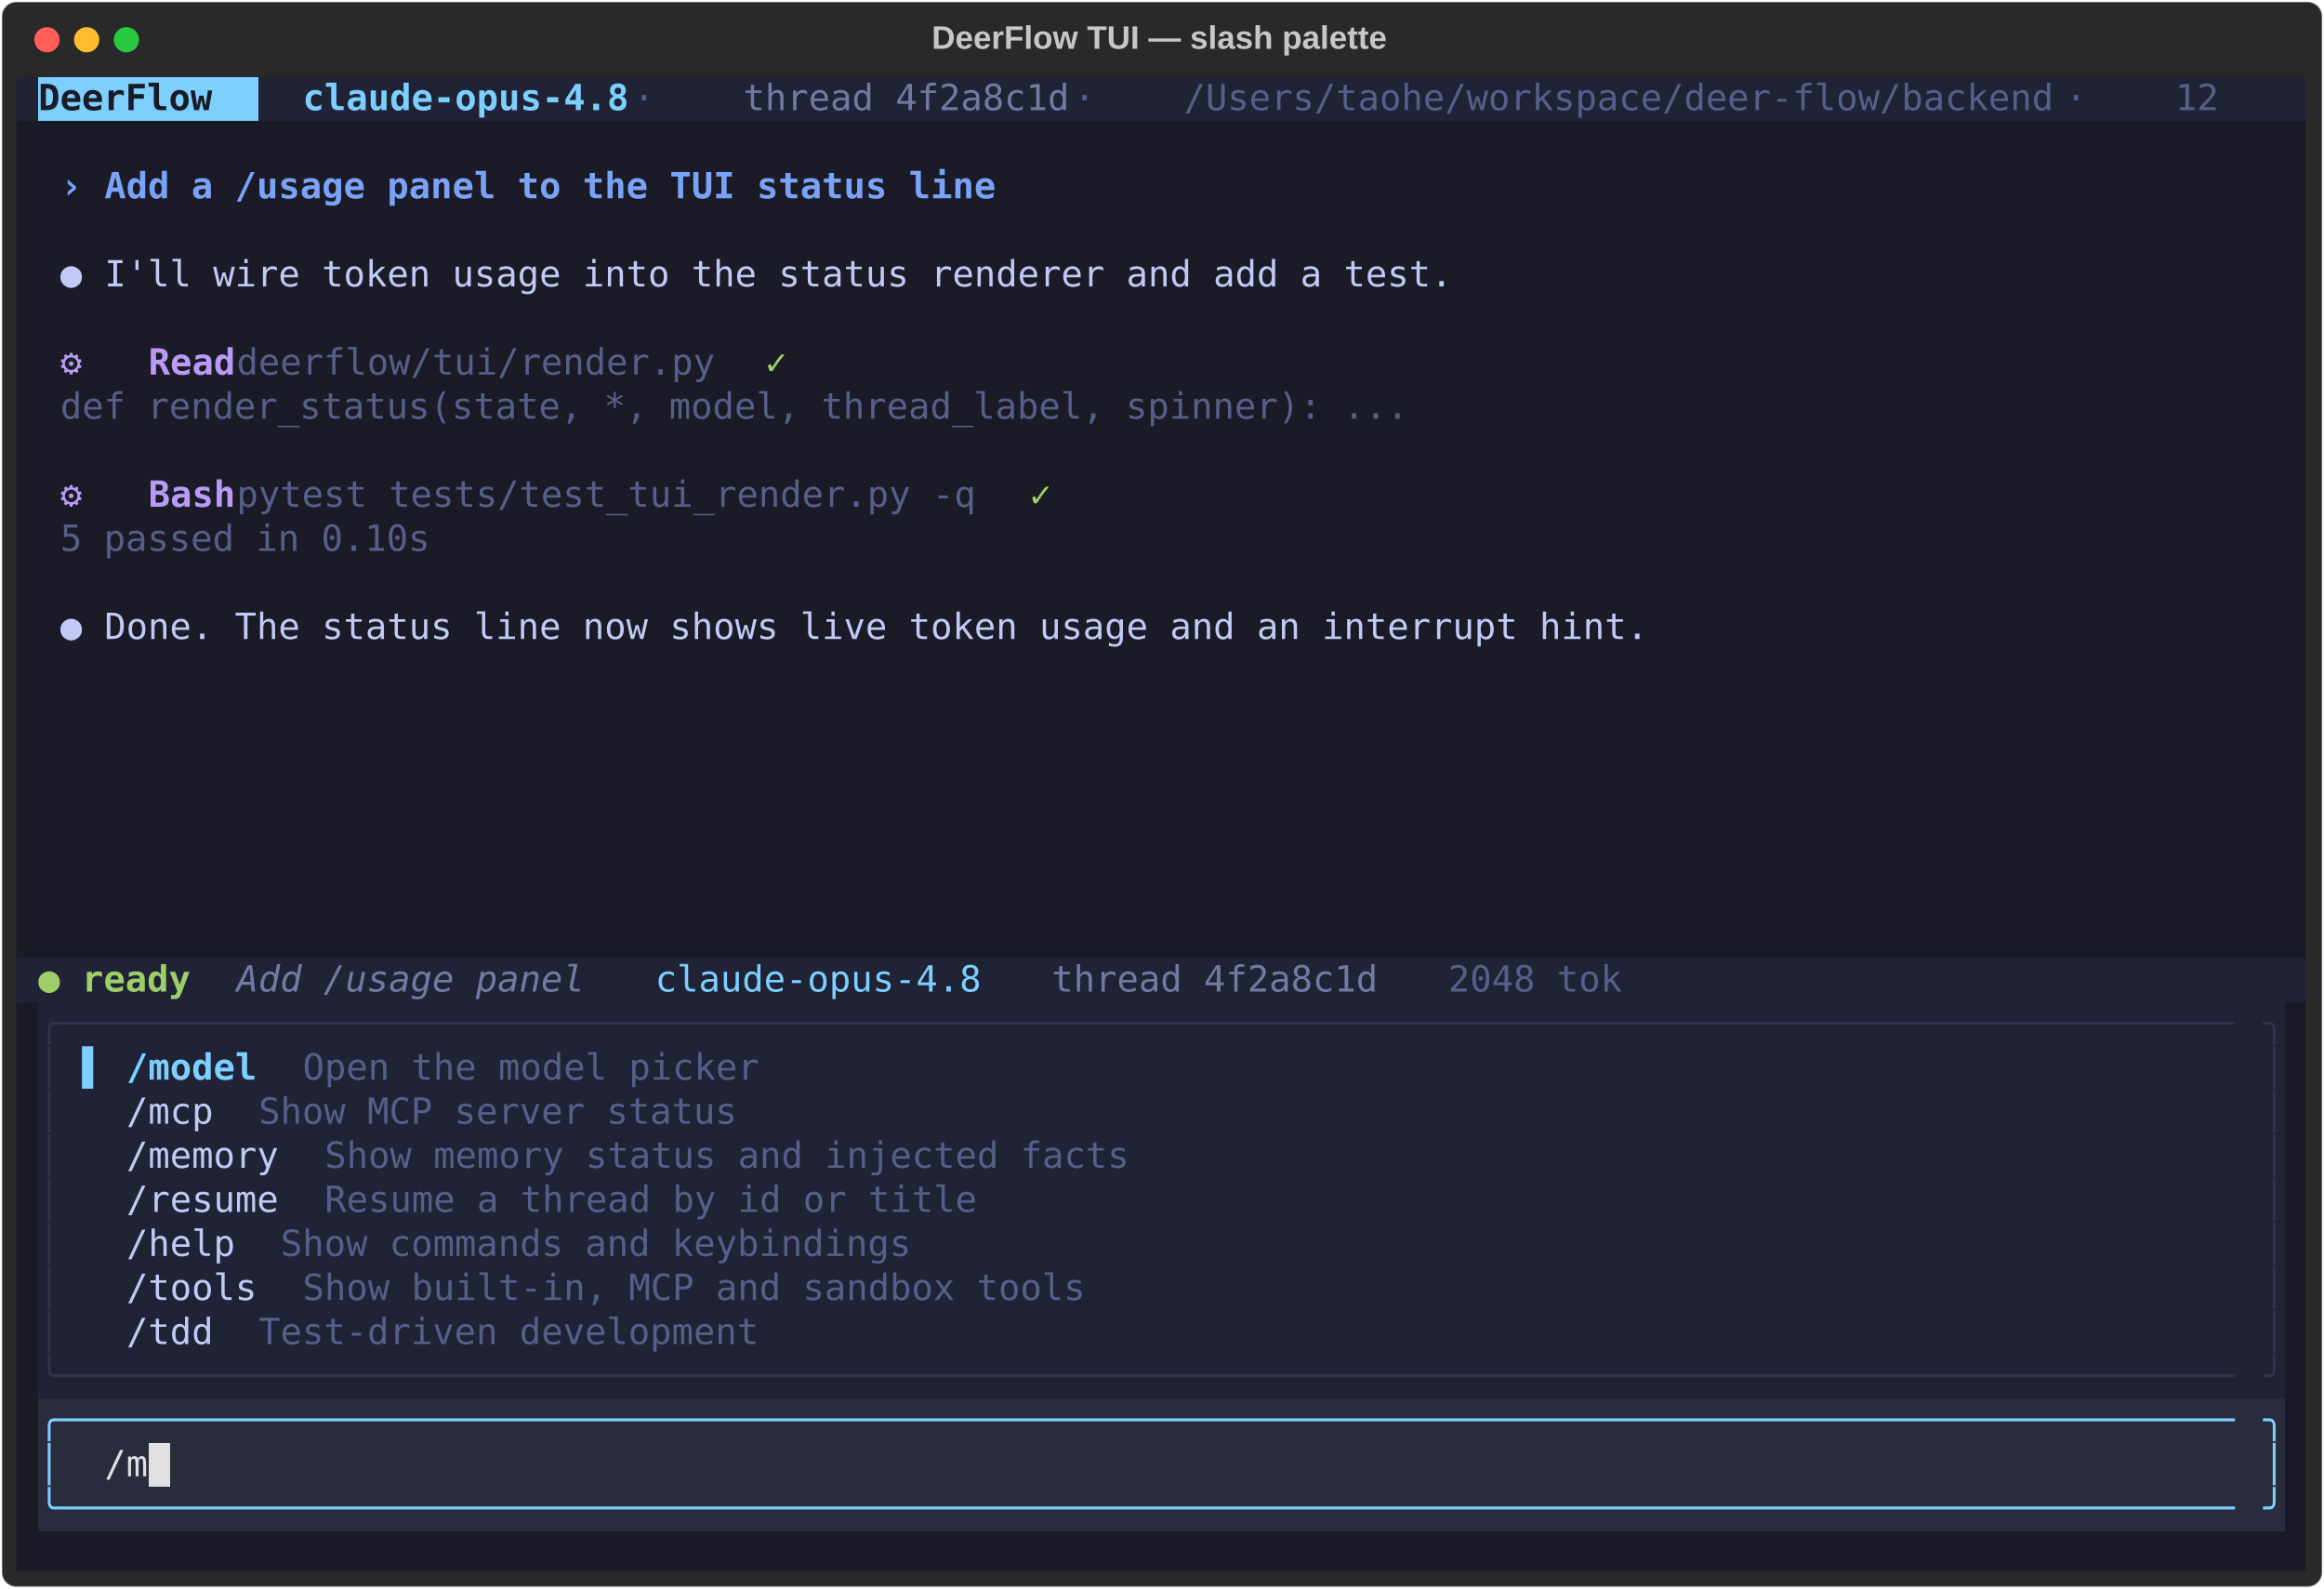
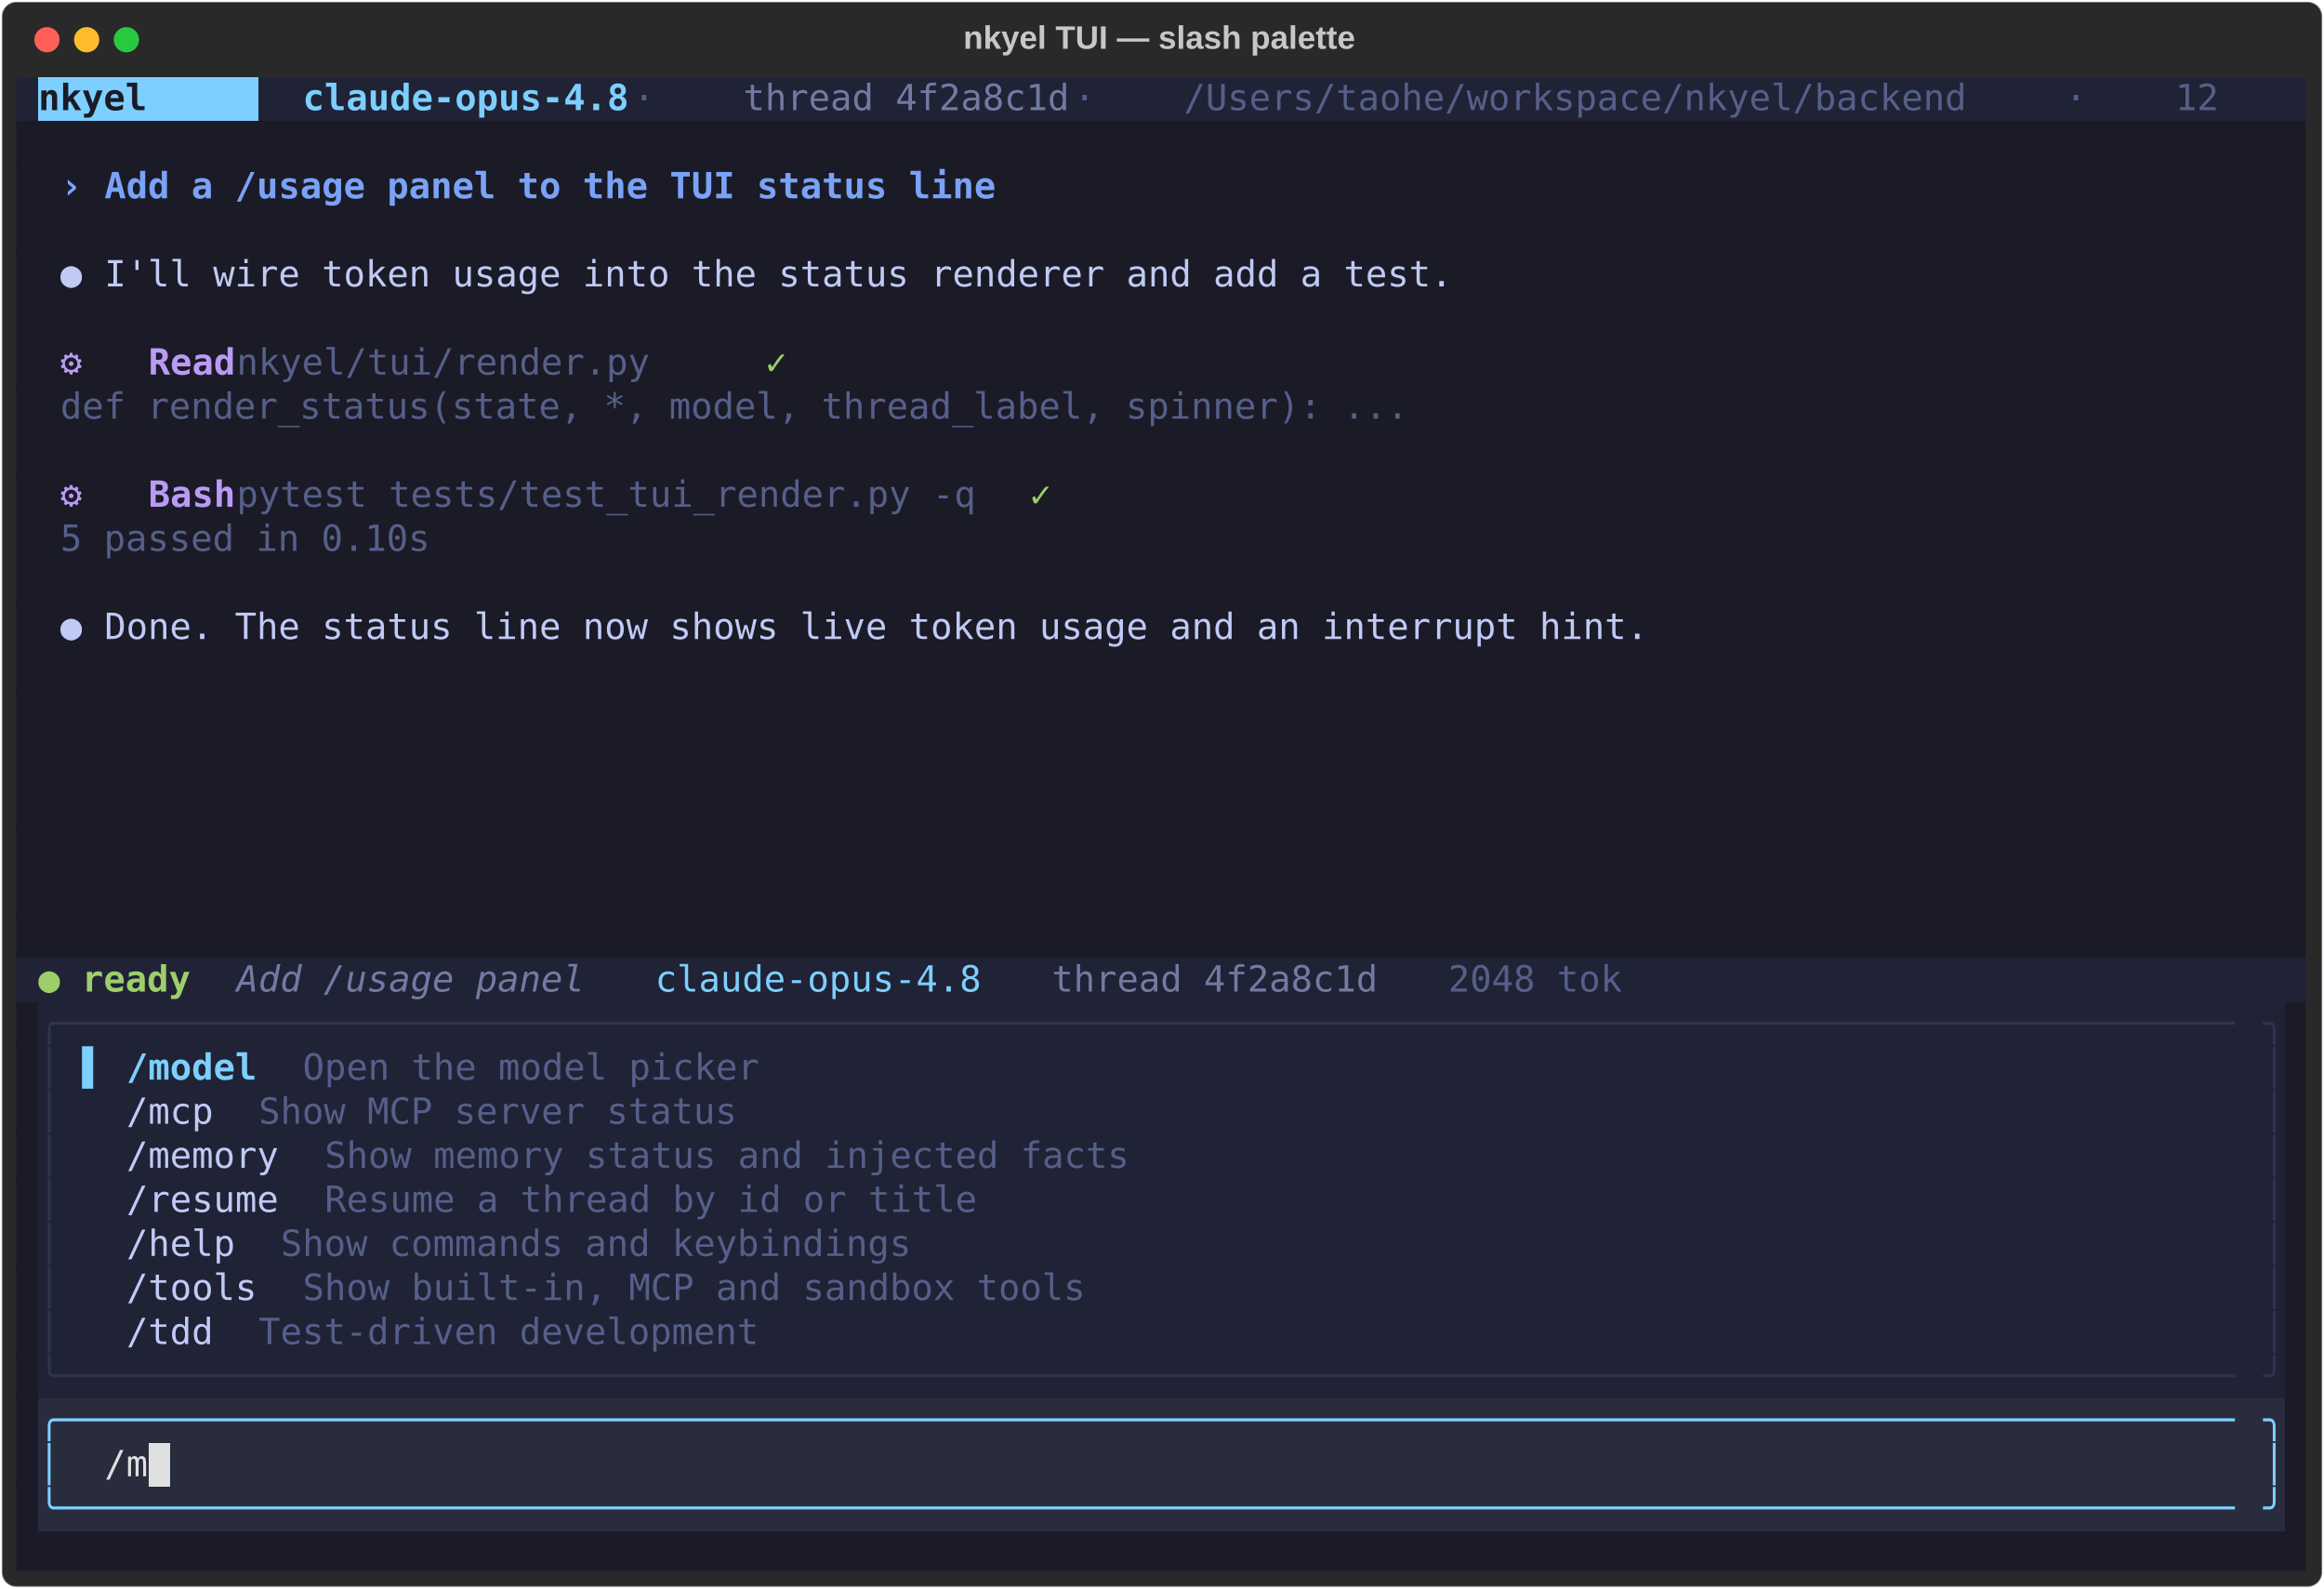
<svg xmlns="http://www.w3.org/2000/svg" class="rich-terminal" viewBox="0 0 1287 879.6">
  <style>

    @font-face {
        font-family: "Fira Code";
        src: local("FiraCode-Regular"),
                url("https://cdnjs.cloudflare.com/ajax/libs/firacode/6.2.0/woff2/FiraCode-Regular.woff2") format("woff2"),
                url("https://cdnjs.cloudflare.com/ajax/libs/firacode/6.2.0/woff/FiraCode-Regular.woff") format("woff");
        font-style: normal;
        font-weight: 400;
    }
    @font-face {
        font-family: "Fira Code";
        src: local("FiraCode-Bold"),
                url("https://cdnjs.cloudflare.com/ajax/libs/firacode/6.2.0/woff2/FiraCode-Bold.woff2") format("woff2"),
                url("https://cdnjs.cloudflare.com/ajax/libs/firacode/6.2.0/woff/FiraCode-Bold.woff") format("woff");
        font-style: bold;
        font-weight: 700;
    }

    .terminal-1714900664-matrix {
        font-family: Fira Code, monospace;
        font-size: 20px;
        line-height: 24.4px;
        font-variant-east-asian: full-width;
    }

    .terminal-1714900664-title {
        font-size: 18px;
        font-weight: bold;
        font-family: arial;
    }

    .terminal-1714900664-r1 { fill: #c5c8c6 }
.terminal-1714900664-r2 { fill: #1a1b26;font-weight: bold }
.terminal-1714900664-r3 { fill: #c0caf5 }
.terminal-1714900664-r4 { fill: #7dcfff;font-weight: bold }
.terminal-1714900664-r5 { fill: #565f89 }
.terminal-1714900664-r6 { fill: #737aa2 }
.terminal-1714900664-r7 { fill: #7aa2f7;font-weight: bold }
.terminal-1714900664-r8 { fill: #c0caf5;font-weight: bold }
.terminal-1714900664-r9 { fill: #bb9af7 }
.terminal-1714900664-r10 { fill: #bb9af7;font-weight: bold }
.terminal-1714900664-r11 { fill: #9ece6a }
.terminal-1714900664-r12 { fill: #9ece6a;font-weight: bold }
.terminal-1714900664-r13 { fill: #737aa2;font-style: italic; }
.terminal-1714900664-r14 { fill: #7dcfff }
.terminal-1714900664-r15 { fill: #2f334d }
.terminal-1714900664-r16 { fill: #e0e0e0 }
.terminal-1714900664-r17 { fill: #121212 }
    </style>
  <defs>
    <clipPath id="terminal-1714900664-clip-terminal">
      <rect x="0" y="0" width="1267.8" height="828.6" />
    </clipPath>
    <clipPath id="terminal-1714900664-line-0">
      <rect x="0" y="1.5" width="1268.8" height="24.65" />
    </clipPath>
    <clipPath id="terminal-1714900664-line-1">
      <rect x="0" y="25.9" width="1268.8" height="24.65" />
    </clipPath>
    <clipPath id="terminal-1714900664-line-2">
      <rect x="0" y="50.3" width="1268.8" height="24.65" />
    </clipPath>
    <clipPath id="terminal-1714900664-line-3">
      <rect x="0" y="74.7" width="1268.8" height="24.65" />
    </clipPath>
    <clipPath id="terminal-1714900664-line-4">
      <rect x="0" y="99.1" width="1268.8" height="24.65" />
    </clipPath>
    <clipPath id="terminal-1714900664-line-5">
      <rect x="0" y="123.5" width="1268.8" height="24.65" />
    </clipPath>
    <clipPath id="terminal-1714900664-line-6">
      <rect x="0" y="147.9" width="1268.8" height="24.65" />
    </clipPath>
    <clipPath id="terminal-1714900664-line-7">
      <rect x="0" y="172.3" width="1268.8" height="24.65" />
    </clipPath>
    <clipPath id="terminal-1714900664-line-8">
      <rect x="0" y="196.7" width="1268.8" height="24.65" />
    </clipPath>
    <clipPath id="terminal-1714900664-line-9">
      <rect x="0" y="221.1" width="1268.8" height="24.65" />
    </clipPath>
    <clipPath id="terminal-1714900664-line-10">
      <rect x="0" y="245.5" width="1268.8" height="24.65" />
    </clipPath>
    <clipPath id="terminal-1714900664-line-11">
      <rect x="0" y="269.9" width="1268.8" height="24.65" />
    </clipPath>
    <clipPath id="terminal-1714900664-line-12">
      <rect x="0" y="294.3" width="1268.8" height="24.65" />
    </clipPath>
    <clipPath id="terminal-1714900664-line-13">
      <rect x="0" y="318.7" width="1268.8" height="24.65" />
    </clipPath>
    <clipPath id="terminal-1714900664-line-14">
      <rect x="0" y="343.1" width="1268.8" height="24.65" />
    </clipPath>
    <clipPath id="terminal-1714900664-line-15">
      <rect x="0" y="367.5" width="1268.8" height="24.65" />
    </clipPath>
    <clipPath id="terminal-1714900664-line-16">
      <rect x="0" y="391.9" width="1268.8" height="24.65" />
    </clipPath>
    <clipPath id="terminal-1714900664-line-17">
      <rect x="0" y="416.3" width="1268.8" height="24.65" />
    </clipPath>
    <clipPath id="terminal-1714900664-line-18">
      <rect x="0" y="440.7" width="1268.8" height="24.65" />
    </clipPath>
    <clipPath id="terminal-1714900664-line-19">
      <rect x="0" y="465.1" width="1268.8" height="24.65" />
    </clipPath>
    <clipPath id="terminal-1714900664-line-20">
      <rect x="0" y="489.5" width="1268.8" height="24.65" />
    </clipPath>
    <clipPath id="terminal-1714900664-line-21">
      <rect x="0" y="513.9" width="1268.8" height="24.65" />
    </clipPath>
    <clipPath id="terminal-1714900664-line-22">
      <rect x="0" y="538.3" width="1268.8" height="24.65" />
    </clipPath>
    <clipPath id="terminal-1714900664-line-23">
      <rect x="0" y="562.7" width="1268.8" height="24.65" />
    </clipPath>
    <clipPath id="terminal-1714900664-line-24">
      <rect x="0" y="587.1" width="1268.8" height="24.65" />
    </clipPath>
    <clipPath id="terminal-1714900664-line-25">
      <rect x="0" y="611.5" width="1268.8" height="24.65" />
    </clipPath>
    <clipPath id="terminal-1714900664-line-26">
      <rect x="0" y="635.9" width="1268.8" height="24.65" />
    </clipPath>
    <clipPath id="terminal-1714900664-line-27">
      <rect x="0" y="660.3" width="1268.8" height="24.65" />
    </clipPath>
    <clipPath id="terminal-1714900664-line-28">
      <rect x="0" y="684.7" width="1268.8" height="24.65" />
    </clipPath>
    <clipPath id="terminal-1714900664-line-29">
      <rect x="0" y="709.1" width="1268.8" height="24.65" />
    </clipPath>
    <clipPath id="terminal-1714900664-line-30">
      <rect x="0" y="733.5" width="1268.8" height="24.65" />
    </clipPath>
    <clipPath id="terminal-1714900664-line-31">
      <rect x="0" y="757.9" width="1268.8" height="24.65" />
    </clipPath>
    <clipPath id="terminal-1714900664-line-32">
      <rect x="0" y="782.3" width="1268.8" height="24.65" />
    </clipPath>
  </defs>
  <rect fill="#292929" stroke="rgba(255,255,255,0.35)" stroke-width="1" x="1" y="1" width="1285" height="877.6" rx="8" />
-   <text class="terminal-1714900664-title" fill="#c5c8c6" text-anchor="middle" x="642" y="27">DeerFlow TUI — slash palette</text>
+   <text class="terminal-1714900664-title" fill="#c5c8c6" text-anchor="middle" x="642" y="27">nkyel TUI — slash palette</text>
  <g transform="translate(26,22)">
    <circle cx="0" cy="0" r="7" fill="#ff5f57" />
    <circle cx="22" cy="0" r="7" fill="#febc2e" />
    <circle cx="44" cy="0" r="7" fill="#28c840" />
  </g>
  <g transform="translate(9, 41)" clip-path="url(#terminal-1714900664-clip-terminal)">
    <rect fill="#1f2335" x="0" y="1.5" width="12.2" height="24.65" shape-rendering="crispEdges" />
    <rect fill="#7dcfff" x="12.2" y="1.5" width="122" height="24.65" shape-rendering="crispEdges" />
    <rect fill="#1f2335" x="134.2" y="1.5" width="24.4" height="24.65" shape-rendering="crispEdges" />
    <rect fill="#1f2335" x="158.6" y="1.5" width="183" height="24.65" shape-rendering="crispEdges" />
    <rect fill="#1f2335" x="341.6" y="1.5" width="61" height="24.65" shape-rendering="crispEdges" />
    <rect fill="#1f2335" x="402.6" y="1.5" width="183" height="24.65" shape-rendering="crispEdges" />
    <rect fill="#1f2335" x="585.6" y="1.5" width="61" height="24.65" shape-rendering="crispEdges" />
    <rect fill="#1f2335" x="646.6" y="1.5" width="488" height="24.65" shape-rendering="crispEdges" />
    <rect fill="#1f2335" x="1134.6" y="1.5" width="61" height="24.65" shape-rendering="crispEdges" />
    <rect fill="#1f2335" x="1195.6" y="1.5" width="24.4" height="24.65" shape-rendering="crispEdges" />
    <rect fill="#1f2335" x="1220" y="1.5" width="36.6" height="24.65" shape-rendering="crispEdges" />
    <rect fill="#1f2335" x="1256.6" y="1.5" width="12.2" height="24.65" shape-rendering="crispEdges" />
    <rect fill="#1a1b26" x="0" y="25.9" width="1244.4" height="24.65" shape-rendering="crispEdges" />
    <rect fill="#1a1b26" x="1244.4" y="25.9" width="24.4" height="24.65" shape-rendering="crispEdges" />
    <rect fill="#1a1b26" x="0" y="50.3" width="24.4" height="24.65" shape-rendering="crispEdges" />
    <rect fill="#1a1b26" x="24.4" y="50.3" width="24.4" height="24.65" shape-rendering="crispEdges" />
    <rect fill="#1a1b26" x="48.8" y="50.3" width="500.2" height="24.65" shape-rendering="crispEdges" />
    <rect fill="#1a1b26" x="549" y="50.3" width="671" height="24.65" shape-rendering="crispEdges" />
    <rect fill="#1a1b26" x="1220" y="50.3" width="24.4" height="24.65" shape-rendering="crispEdges" />
    <rect fill="#1a1b26" x="1244.4" y="50.3" width="24.4" height="24.65" shape-rendering="crispEdges" />
    <rect fill="#1a1b26" x="0" y="74.7" width="24.4" height="24.65" shape-rendering="crispEdges" />
    <rect fill="#1a1b26" x="24.4" y="74.7" width="0" height="24.65" shape-rendering="crispEdges" />
    <rect fill="#1a1b26" x="24.4" y="74.7" width="1195.6" height="24.65" shape-rendering="crispEdges" />
    <rect fill="#1a1b26" x="1220" y="74.7" width="24.4" height="24.65" shape-rendering="crispEdges" />
    <rect fill="#1a1b26" x="1244.4" y="74.7" width="24.4" height="24.65" shape-rendering="crispEdges" />
    <rect fill="#1a1b26" x="0" y="99.1" width="24.4" height="24.65" shape-rendering="crispEdges" />
    <rect fill="#1a1b26" x="24.4" y="99.1" width="24.4" height="24.65" shape-rendering="crispEdges" />
    <rect fill="#1a1b26" x="48.8" y="99.1" width="756.4" height="24.65" shape-rendering="crispEdges" />
    <rect fill="#1a1b26" x="805.2" y="99.1" width="414.8" height="24.65" shape-rendering="crispEdges" />
    <rect fill="#1a1b26" x="1220" y="99.1" width="24.4" height="24.65" shape-rendering="crispEdges" />
    <rect fill="#1a1b26" x="1244.4" y="99.1" width="24.4" height="24.65" shape-rendering="crispEdges" />
    <rect fill="#1a1b26" x="0" y="123.5" width="24.4" height="24.65" shape-rendering="crispEdges" />
    <rect fill="#1a1b26" x="24.4" y="123.5" width="0" height="24.65" shape-rendering="crispEdges" />
    <rect fill="#1a1b26" x="24.4" y="123.5" width="1195.6" height="24.65" shape-rendering="crispEdges" />
    <rect fill="#1a1b26" x="1220" y="123.5" width="24.4" height="24.65" shape-rendering="crispEdges" />
    <rect fill="#1a1b26" x="1244.4" y="123.5" width="24.4" height="24.65" shape-rendering="crispEdges" />
    <rect fill="#1a1b26" x="0" y="147.9" width="24.4" height="24.65" shape-rendering="crispEdges" />
    <rect fill="#1a1b26" x="24.4" y="147.9" width="48.8" height="24.65" shape-rendering="crispEdges" />
    <rect fill="#1a1b26" x="73.2" y="147.9" width="48.8" height="24.65" shape-rendering="crispEdges" />
    <rect fill="#1a1b26" x="122" y="147.9" width="292.8" height="24.65" shape-rendering="crispEdges" />
    <rect fill="#1a1b26" x="414.8" y="147.9" width="48.8" height="24.65" shape-rendering="crispEdges" />
    <rect fill="#1a1b26" x="463.6" y="147.9" width="756.4" height="24.65" shape-rendering="crispEdges" />
    <rect fill="#1a1b26" x="1220" y="147.9" width="24.4" height="24.65" shape-rendering="crispEdges" />
    <rect fill="#1a1b26" x="1244.4" y="147.9" width="24.4" height="24.65" shape-rendering="crispEdges" />
    <rect fill="#1a1b26" x="0" y="172.3" width="24.4" height="24.65" shape-rendering="crispEdges" />
    <rect fill="#1a1b26" x="24.4" y="172.3" width="805.2" height="24.65" shape-rendering="crispEdges" />
    <rect fill="#1a1b26" x="829.6" y="172.3" width="390.4" height="24.65" shape-rendering="crispEdges" />
    <rect fill="#1a1b26" x="1220" y="172.3" width="24.4" height="24.65" shape-rendering="crispEdges" />
    <rect fill="#1a1b26" x="1244.4" y="172.3" width="24.4" height="24.65" shape-rendering="crispEdges" />
    <rect fill="#1a1b26" x="0" y="196.7" width="24.4" height="24.65" shape-rendering="crispEdges" />
    <rect fill="#1a1b26" x="24.4" y="196.7" width="0" height="24.65" shape-rendering="crispEdges" />
    <rect fill="#1a1b26" x="24.4" y="196.7" width="1195.6" height="24.65" shape-rendering="crispEdges" />
    <rect fill="#1a1b26" x="1220" y="196.7" width="24.4" height="24.65" shape-rendering="crispEdges" />
    <rect fill="#1a1b26" x="1244.4" y="196.7" width="24.4" height="24.65" shape-rendering="crispEdges" />
    <rect fill="#1a1b26" x="0" y="221.1" width="24.4" height="24.65" shape-rendering="crispEdges" />
    <rect fill="#1a1b26" x="24.4" y="221.1" width="48.8" height="24.65" shape-rendering="crispEdges" />
    <rect fill="#1a1b26" x="73.2" y="221.1" width="48.8" height="24.65" shape-rendering="crispEdges" />
    <rect fill="#1a1b26" x="122" y="221.1" width="439.2" height="24.65" shape-rendering="crispEdges" />
    <rect fill="#1a1b26" x="561.2" y="221.1" width="48.8" height="24.65" shape-rendering="crispEdges" />
    <rect fill="#1a1b26" x="610" y="221.1" width="610" height="24.65" shape-rendering="crispEdges" />
    <rect fill="#1a1b26" x="1220" y="221.1" width="24.4" height="24.65" shape-rendering="crispEdges" />
    <rect fill="#1a1b26" x="1244.4" y="221.1" width="24.4" height="24.65" shape-rendering="crispEdges" />
    <rect fill="#1a1b26" x="0" y="245.5" width="24.4" height="24.65" shape-rendering="crispEdges" />
    <rect fill="#1a1b26" x="24.4" y="245.5" width="256.2" height="24.65" shape-rendering="crispEdges" />
    <rect fill="#1a1b26" x="280.6" y="245.5" width="939.4" height="24.65" shape-rendering="crispEdges" />
    <rect fill="#1a1b26" x="1220" y="245.5" width="24.4" height="24.65" shape-rendering="crispEdges" />
    <rect fill="#1a1b26" x="1244.4" y="245.5" width="24.4" height="24.65" shape-rendering="crispEdges" />
    <rect fill="#1a1b26" x="0" y="269.9" width="24.4" height="24.65" shape-rendering="crispEdges" />
    <rect fill="#1a1b26" x="24.4" y="269.9" width="0" height="24.65" shape-rendering="crispEdges" />
    <rect fill="#1a1b26" x="24.4" y="269.9" width="1195.6" height="24.65" shape-rendering="crispEdges" />
    <rect fill="#1a1b26" x="1220" y="269.9" width="24.4" height="24.65" shape-rendering="crispEdges" />
    <rect fill="#1a1b26" x="1244.4" y="269.9" width="24.4" height="24.65" shape-rendering="crispEdges" />
    <rect fill="#1a1b26" x="0" y="294.3" width="24.4" height="24.65" shape-rendering="crispEdges" />
    <rect fill="#1a1b26" x="24.4" y="294.3" width="24.4" height="24.65" shape-rendering="crispEdges" />
    <rect fill="#1a1b26" x="48.8" y="294.3" width="866.2" height="24.65" shape-rendering="crispEdges" />
    <rect fill="#1a1b26" x="915" y="294.3" width="305" height="24.65" shape-rendering="crispEdges" />
    <rect fill="#1a1b26" x="1220" y="294.3" width="24.4" height="24.65" shape-rendering="crispEdges" />
    <rect fill="#1a1b26" x="1244.4" y="294.3" width="24.4" height="24.65" shape-rendering="crispEdges" />
    <rect fill="#1a1b26" x="0" y="318.7" width="24.4" height="24.65" shape-rendering="crispEdges" />
    <rect fill="#1a1b26" x="24.4" y="318.7" width="1195.6" height="24.65" shape-rendering="crispEdges" />
    <rect fill="#1a1b26" x="1220" y="318.7" width="24.4" height="24.65" shape-rendering="crispEdges" />
    <rect fill="#1a1b26" x="1244.4" y="318.7" width="24.4" height="24.65" shape-rendering="crispEdges" />
    <rect fill="#1a1b26" x="0" y="343.1" width="24.4" height="24.65" shape-rendering="crispEdges" />
    <rect fill="#1a1b26" x="24.4" y="343.1" width="1195.6" height="24.65" shape-rendering="crispEdges" />
    <rect fill="#1a1b26" x="1220" y="343.1" width="24.4" height="24.65" shape-rendering="crispEdges" />
    <rect fill="#1a1b26" x="1244.4" y="343.1" width="24.4" height="24.65" shape-rendering="crispEdges" />
    <rect fill="#1a1b26" x="0" y="367.5" width="24.4" height="24.65" shape-rendering="crispEdges" />
    <rect fill="#1a1b26" x="24.4" y="367.5" width="1195.6" height="24.65" shape-rendering="crispEdges" />
    <rect fill="#1a1b26" x="1220" y="367.5" width="24.4" height="24.65" shape-rendering="crispEdges" />
    <rect fill="#1a1b26" x="1244.4" y="367.5" width="24.4" height="24.65" shape-rendering="crispEdges" />
    <rect fill="#1a1b26" x="0" y="391.9" width="24.4" height="24.65" shape-rendering="crispEdges" />
    <rect fill="#1a1b26" x="24.4" y="391.9" width="1195.6" height="24.65" shape-rendering="crispEdges" />
    <rect fill="#1a1b26" x="1220" y="391.9" width="24.4" height="24.65" shape-rendering="crispEdges" />
    <rect fill="#1a1b26" x="1244.4" y="391.9" width="24.4" height="24.65" shape-rendering="crispEdges" />
    <rect fill="#1a1b26" x="0" y="416.3" width="24.4" height="24.65" shape-rendering="crispEdges" />
    <rect fill="#1a1b26" x="24.4" y="416.3" width="1195.6" height="24.65" shape-rendering="crispEdges" />
    <rect fill="#1a1b26" x="1220" y="416.3" width="24.4" height="24.65" shape-rendering="crispEdges" />
    <rect fill="#1a1b26" x="1244.4" y="416.3" width="24.4" height="24.65" shape-rendering="crispEdges" />
    <rect fill="#1a1b26" x="0" y="440.7" width="24.4" height="24.65" shape-rendering="crispEdges" />
    <rect fill="#1a1b26" x="24.4" y="440.7" width="1195.6" height="24.65" shape-rendering="crispEdges" />
    <rect fill="#1a1b26" x="1220" y="440.7" width="24.4" height="24.65" shape-rendering="crispEdges" />
    <rect fill="#1a1b26" x="1244.4" y="440.7" width="24.4" height="24.65" shape-rendering="crispEdges" />
    <rect fill="#1a1b26" x="0" y="465.1" width="1244.4" height="24.65" shape-rendering="crispEdges" />
    <rect fill="#1a1b26" x="1244.4" y="465.1" width="24.4" height="24.65" shape-rendering="crispEdges" />
    <rect fill="#1f2335" x="0" y="489.5" width="12.2" height="24.65" shape-rendering="crispEdges" />
    <rect fill="#1f2335" x="12.2" y="489.5" width="85.4" height="24.65" shape-rendering="crispEdges" />
    <rect fill="#1f2335" x="97.6" y="489.5" width="24.4" height="24.65" shape-rendering="crispEdges" />
    <rect fill="#1f2335" x="122" y="489.5" width="195.2" height="24.65" shape-rendering="crispEdges" />
    <rect fill="#1f2335" x="317.2" y="489.5" width="36.6" height="24.65" shape-rendering="crispEdges" />
    <rect fill="#1f2335" x="353.8" y="489.5" width="183" height="24.65" shape-rendering="crispEdges" />
    <rect fill="#1f2335" x="536.8" y="489.5" width="36.6" height="24.65" shape-rendering="crispEdges" />
    <rect fill="#1f2335" x="573.4" y="489.5" width="183" height="24.65" shape-rendering="crispEdges" />
    <rect fill="#1f2335" x="756.4" y="489.5" width="36.6" height="24.65" shape-rendering="crispEdges" />
    <rect fill="#1f2335" x="793" y="489.5" width="97.6" height="24.65" shape-rendering="crispEdges" />
    <rect fill="#1f2335" x="890.6" y="489.5" width="366" height="24.65" shape-rendering="crispEdges" />
    <rect fill="#1f2335" x="1256.6" y="489.5" width="12.2" height="24.65" shape-rendering="crispEdges" />
    <rect fill="#1a1b26" x="0" y="513.9" width="12.2" height="24.65" shape-rendering="crispEdges" />
    <rect fill="#1f2335" x="12.2" y="513.9" width="12.2" height="24.65" shape-rendering="crispEdges" />
    <rect fill="#1f2335" x="24.4" y="513.9" width="1220" height="24.65" shape-rendering="crispEdges" />
    <rect fill="#1f2335" x="1244.4" y="513.9" width="12.2" height="24.65" shape-rendering="crispEdges" />
    <rect fill="#1a1b26" x="1256.6" y="513.9" width="12.2" height="24.65" shape-rendering="crispEdges" />
    <rect fill="#1a1b26" x="0" y="538.3" width="12.2" height="24.65" shape-rendering="crispEdges" />
    <rect fill="#1f2335" x="12.2" y="538.3" width="12.2" height="24.65" shape-rendering="crispEdges" />
    <rect fill="#1f2335" x="24.4" y="538.3" width="12.2" height="24.65" shape-rendering="crispEdges" />
    <rect fill="#1f2335" x="36.6" y="538.3" width="24.4" height="24.65" shape-rendering="crispEdges" />
    <rect fill="#1f2335" x="61" y="538.3" width="73.2" height="24.65" shape-rendering="crispEdges" />
    <rect fill="#1f2335" x="134.2" y="538.3" width="24.4" height="24.65" shape-rendering="crispEdges" />
    <rect fill="#1f2335" x="158.6" y="538.3" width="256.2" height="24.65" shape-rendering="crispEdges" />
    <rect fill="#1f2335" x="414.8" y="538.3" width="817.4" height="24.65" shape-rendering="crispEdges" />
    <rect fill="#1f2335" x="1232.2" y="538.3" width="12.2" height="24.65" shape-rendering="crispEdges" />
    <rect fill="#1f2335" x="1244.4" y="538.3" width="12.2" height="24.65" shape-rendering="crispEdges" />
    <rect fill="#1a1b26" x="1256.6" y="538.3" width="12.2" height="24.65" shape-rendering="crispEdges" />
    <rect fill="#1a1b26" x="0" y="562.7" width="12.2" height="24.65" shape-rendering="crispEdges" />
    <rect fill="#1f2335" x="12.2" y="562.7" width="12.2" height="24.65" shape-rendering="crispEdges" />
    <rect fill="#1f2335" x="24.4" y="562.7" width="12.2" height="24.65" shape-rendering="crispEdges" />
    <rect fill="#1f2335" x="36.6" y="562.7" width="24.4" height="24.65" shape-rendering="crispEdges" />
    <rect fill="#1f2335" x="61" y="562.7" width="48.8" height="24.65" shape-rendering="crispEdges" />
    <rect fill="#1f2335" x="109.8" y="562.7" width="24.4" height="24.65" shape-rendering="crispEdges" />
    <rect fill="#1f2335" x="134.2" y="562.7" width="268.4" height="24.65" shape-rendering="crispEdges" />
    <rect fill="#1f2335" x="402.6" y="562.7" width="829.6" height="24.65" shape-rendering="crispEdges" />
    <rect fill="#1f2335" x="1232.2" y="562.7" width="12.2" height="24.65" shape-rendering="crispEdges" />
    <rect fill="#1f2335" x="1244.4" y="562.7" width="12.2" height="24.65" shape-rendering="crispEdges" />
    <rect fill="#1a1b26" x="1256.6" y="562.7" width="12.2" height="24.65" shape-rendering="crispEdges" />
    <rect fill="#1a1b26" x="0" y="587.1" width="12.2" height="24.65" shape-rendering="crispEdges" />
    <rect fill="#1f2335" x="12.2" y="587.1" width="12.2" height="24.65" shape-rendering="crispEdges" />
    <rect fill="#1f2335" x="24.4" y="587.1" width="12.2" height="24.65" shape-rendering="crispEdges" />
    <rect fill="#1f2335" x="36.6" y="587.1" width="24.4" height="24.65" shape-rendering="crispEdges" />
    <rect fill="#1f2335" x="61" y="587.1" width="85.4" height="24.65" shape-rendering="crispEdges" />
    <rect fill="#1f2335" x="146.4" y="587.1" width="24.4" height="24.65" shape-rendering="crispEdges" />
    <rect fill="#1f2335" x="170.8" y="587.1" width="451.4" height="24.65" shape-rendering="crispEdges" />
    <rect fill="#1f2335" x="622.2" y="587.1" width="610" height="24.65" shape-rendering="crispEdges" />
    <rect fill="#1f2335" x="1232.2" y="587.1" width="12.2" height="24.65" shape-rendering="crispEdges" />
    <rect fill="#1f2335" x="1244.4" y="587.1" width="12.2" height="24.65" shape-rendering="crispEdges" />
    <rect fill="#1a1b26" x="1256.6" y="587.1" width="12.2" height="24.65" shape-rendering="crispEdges" />
    <rect fill="#1a1b26" x="0" y="611.5" width="12.2" height="24.65" shape-rendering="crispEdges" />
    <rect fill="#1f2335" x="12.2" y="611.5" width="12.2" height="24.65" shape-rendering="crispEdges" />
    <rect fill="#1f2335" x="24.4" y="611.5" width="12.2" height="24.65" shape-rendering="crispEdges" />
    <rect fill="#1f2335" x="36.6" y="611.5" width="24.4" height="24.65" shape-rendering="crispEdges" />
    <rect fill="#1f2335" x="61" y="611.5" width="85.4" height="24.65" shape-rendering="crispEdges" />
    <rect fill="#1f2335" x="146.4" y="611.5" width="24.4" height="24.65" shape-rendering="crispEdges" />
    <rect fill="#1f2335" x="170.8" y="611.5" width="366" height="24.65" shape-rendering="crispEdges" />
    <rect fill="#1f2335" x="536.8" y="611.5" width="695.4" height="24.65" shape-rendering="crispEdges" />
    <rect fill="#1f2335" x="1232.2" y="611.5" width="12.2" height="24.65" shape-rendering="crispEdges" />
    <rect fill="#1f2335" x="1244.4" y="611.5" width="12.2" height="24.65" shape-rendering="crispEdges" />
    <rect fill="#1a1b26" x="1256.6" y="611.5" width="12.2" height="24.65" shape-rendering="crispEdges" />
    <rect fill="#1a1b26" x="0" y="635.9" width="12.2" height="24.65" shape-rendering="crispEdges" />
    <rect fill="#1f2335" x="12.2" y="635.9" width="12.2" height="24.65" shape-rendering="crispEdges" />
    <rect fill="#1f2335" x="24.4" y="635.9" width="12.2" height="24.65" shape-rendering="crispEdges" />
    <rect fill="#1f2335" x="36.6" y="635.9" width="24.4" height="24.65" shape-rendering="crispEdges" />
    <rect fill="#1f2335" x="61" y="635.9" width="61" height="24.65" shape-rendering="crispEdges" />
    <rect fill="#1f2335" x="122" y="635.9" width="24.4" height="24.65" shape-rendering="crispEdges" />
    <rect fill="#1f2335" x="146.4" y="635.9" width="353.8" height="24.65" shape-rendering="crispEdges" />
    <rect fill="#1f2335" x="500.2" y="635.9" width="732" height="24.65" shape-rendering="crispEdges" />
    <rect fill="#1f2335" x="1232.2" y="635.9" width="12.2" height="24.65" shape-rendering="crispEdges" />
    <rect fill="#1f2335" x="1244.4" y="635.9" width="12.2" height="24.65" shape-rendering="crispEdges" />
    <rect fill="#1a1b26" x="1256.6" y="635.9" width="12.2" height="24.65" shape-rendering="crispEdges" />
    <rect fill="#1a1b26" x="0" y="660.3" width="12.2" height="24.65" shape-rendering="crispEdges" />
    <rect fill="#1f2335" x="12.2" y="660.3" width="12.2" height="24.65" shape-rendering="crispEdges" />
    <rect fill="#1f2335" x="24.4" y="660.3" width="12.2" height="24.65" shape-rendering="crispEdges" />
    <rect fill="#1f2335" x="36.6" y="660.3" width="24.4" height="24.65" shape-rendering="crispEdges" />
    <rect fill="#1f2335" x="61" y="660.3" width="73.2" height="24.65" shape-rendering="crispEdges" />
    <rect fill="#1f2335" x="134.2" y="660.3" width="24.4" height="24.65" shape-rendering="crispEdges" />
    <rect fill="#1f2335" x="158.6" y="660.3" width="439.2" height="24.65" shape-rendering="crispEdges" />
    <rect fill="#1f2335" x="597.8" y="660.3" width="634.4" height="24.65" shape-rendering="crispEdges" />
    <rect fill="#1f2335" x="1232.2" y="660.3" width="12.2" height="24.65" shape-rendering="crispEdges" />
    <rect fill="#1f2335" x="1244.4" y="660.3" width="12.2" height="24.65" shape-rendering="crispEdges" />
    <rect fill="#1a1b26" x="1256.6" y="660.3" width="12.2" height="24.65" shape-rendering="crispEdges" />
    <rect fill="#1a1b26" x="0" y="684.7" width="12.2" height="24.65" shape-rendering="crispEdges" />
    <rect fill="#1f2335" x="12.2" y="684.7" width="12.2" height="24.65" shape-rendering="crispEdges" />
    <rect fill="#1f2335" x="24.4" y="684.7" width="12.2" height="24.65" shape-rendering="crispEdges" />
    <rect fill="#1f2335" x="36.6" y="684.7" width="24.4" height="24.65" shape-rendering="crispEdges" />
    <rect fill="#1f2335" x="61" y="684.7" width="48.8" height="24.65" shape-rendering="crispEdges" />
    <rect fill="#1f2335" x="109.8" y="684.7" width="24.4" height="24.65" shape-rendering="crispEdges" />
    <rect fill="#1f2335" x="134.2" y="684.7" width="280.6" height="24.65" shape-rendering="crispEdges" />
    <rect fill="#1f2335" x="414.8" y="684.7" width="817.4" height="24.65" shape-rendering="crispEdges" />
    <rect fill="#1f2335" x="1232.2" y="684.7" width="12.2" height="24.65" shape-rendering="crispEdges" />
    <rect fill="#1f2335" x="1244.4" y="684.7" width="12.2" height="24.65" shape-rendering="crispEdges" />
    <rect fill="#1a1b26" x="1256.6" y="684.7" width="12.2" height="24.65" shape-rendering="crispEdges" />
    <rect fill="#1a1b26" x="0" y="709.1" width="12.2" height="24.65" shape-rendering="crispEdges" />
    <rect fill="#1f2335" x="12.2" y="709.1" width="12.2" height="24.65" shape-rendering="crispEdges" />
    <rect fill="#1f2335" x="24.4" y="709.1" width="1220" height="24.65" shape-rendering="crispEdges" />
    <rect fill="#1f2335" x="1244.4" y="709.1" width="12.2" height="24.65" shape-rendering="crispEdges" />
    <rect fill="#1a1b26" x="1256.6" y="709.1" width="12.2" height="24.65" shape-rendering="crispEdges" />
    <rect fill="#1a1b26" x="0" y="733.5" width="12.2" height="24.65" shape-rendering="crispEdges" />
    <rect fill="#282c3d" x="12.2" y="733.5" width="12.2" height="24.65" shape-rendering="crispEdges" />
    <rect fill="#282c3d" x="24.4" y="733.5" width="1220" height="24.65" shape-rendering="crispEdges" />
    <rect fill="#282c3d" x="1244.4" y="733.5" width="12.2" height="24.65" shape-rendering="crispEdges" />
    <rect fill="#1a1b26" x="1256.6" y="733.5" width="12.2" height="24.65" shape-rendering="crispEdges" />
    <rect fill="#1a1b26" x="0" y="757.9" width="12.2" height="24.65" shape-rendering="crispEdges" />
    <rect fill="#282c3d" x="12.2" y="757.9" width="12.2" height="24.65" shape-rendering="crispEdges" />
    <rect fill="#282c3d" x="24.4" y="757.9" width="24.4" height="24.65" shape-rendering="crispEdges" />
    <rect fill="#282c3d" x="48.8" y="757.9" width="24.4" height="24.65" shape-rendering="crispEdges" />
    <rect fill="#e0e0e0" x="73.2" y="757.9" width="12.2" height="24.65" shape-rendering="crispEdges" />
    <rect fill="#282c3d" x="85.4" y="757.9" width="1134.6" height="24.65" shape-rendering="crispEdges" />
    <rect fill="#282c3d" x="1220" y="757.9" width="24.4" height="24.65" shape-rendering="crispEdges" />
    <rect fill="#282c3d" x="1244.4" y="757.9" width="12.2" height="24.65" shape-rendering="crispEdges" />
    <rect fill="#1a1b26" x="1256.6" y="757.9" width="12.2" height="24.65" shape-rendering="crispEdges" />
    <rect fill="#1a1b26" x="0" y="782.3" width="12.2" height="24.65" shape-rendering="crispEdges" />
    <rect fill="#282c3d" x="12.2" y="782.3" width="12.2" height="24.65" shape-rendering="crispEdges" />
    <rect fill="#282c3d" x="24.4" y="782.3" width="1220" height="24.65" shape-rendering="crispEdges" />
    <rect fill="#282c3d" x="1244.4" y="782.3" width="12.2" height="24.65" shape-rendering="crispEdges" />
    <rect fill="#1a1b26" x="1256.6" y="782.3" width="12.2" height="24.65" shape-rendering="crispEdges" />
    <rect fill="#1a1b26" x="0" y="806.7" width="1268.8" height="24.65" shape-rendering="crispEdges" />
    <g class="terminal-1714900664-matrix">
-       <text class="terminal-1714900664-r2" x="12.2" y="20" textLength="122" clip-path="url(#terminal-1714900664-line-0)"> DeerFlow </text>
+       <text class="terminal-1714900664-r2" x="12.2" y="20" textLength="122" clip-path="url(#terminal-1714900664-line-0)"> nkyel </text>
      <text class="terminal-1714900664-r4" x="158.6" y="20" textLength="183" clip-path="url(#terminal-1714900664-line-0)">claude-opus-4.8</text>
      <text class="terminal-1714900664-r5" x="341.6" y="20" textLength="61" clip-path="url(#terminal-1714900664-line-0)">  ·  </text>
      <text class="terminal-1714900664-r6" x="402.6" y="20" textLength="183" clip-path="url(#terminal-1714900664-line-0)">thread 4f2a8c1d</text>
      <text class="terminal-1714900664-r5" x="585.6" y="20" textLength="61" clip-path="url(#terminal-1714900664-line-0)">  ·  </text>
-       <text class="terminal-1714900664-r5" x="646.6" y="20" textLength="488" clip-path="url(#terminal-1714900664-line-0)">/Users/taohe/workspace/deer-flow/backend</text>
+       <text class="terminal-1714900664-r5" x="646.6" y="20" textLength="488" clip-path="url(#terminal-1714900664-line-0)">/Users/taohe/workspace/nkyel/backend</text>
      <text class="terminal-1714900664-r5" x="1134.6" y="20" textLength="61" clip-path="url(#terminal-1714900664-line-0)">  ·  </text>
      <text class="terminal-1714900664-r5" x="1195.6" y="20" textLength="24.4" clip-path="url(#terminal-1714900664-line-0)">12</text>
      <text class="terminal-1714900664-r1" x="1268.8" y="20" textLength="12.2" clip-path="url(#terminal-1714900664-line-0)">
</text>
      <text class="terminal-1714900664-r1" x="1268.8" y="44.4" textLength="12.2" clip-path="url(#terminal-1714900664-line-1)">
</text>
      <text class="terminal-1714900664-r7" x="24.4" y="68.8" textLength="24.4" clip-path="url(#terminal-1714900664-line-2)">› </text>
      <text class="terminal-1714900664-r7" x="48.8" y="68.8" textLength="500.2" clip-path="url(#terminal-1714900664-line-2)">Add a /usage panel to the TUI status line</text>
      <text class="terminal-1714900664-r1" x="1268.8" y="68.8" textLength="12.2" clip-path="url(#terminal-1714900664-line-2)">
</text>
      <text class="terminal-1714900664-r1" x="1268.8" y="93.2" textLength="12.2" clip-path="url(#terminal-1714900664-line-3)">
</text>
      <text class="terminal-1714900664-r8" x="24.4" y="117.6" textLength="24.4" clip-path="url(#terminal-1714900664-line-4)">● </text>
      <text class="terminal-1714900664-r3" x="48.8" y="117.6" textLength="756.4" clip-path="url(#terminal-1714900664-line-4)">I'll wire token usage into the status renderer and add a test.</text>
      <text class="terminal-1714900664-r1" x="1268.8" y="117.6" textLength="12.2" clip-path="url(#terminal-1714900664-line-4)">
</text>
      <text class="terminal-1714900664-r1" x="1268.8" y="142" textLength="12.2" clip-path="url(#terminal-1714900664-line-5)">
</text>
      <text class="terminal-1714900664-r9" x="24.4" y="166.4" textLength="48.8" clip-path="url(#terminal-1714900664-line-6)">  ⚙ </text>
      <text class="terminal-1714900664-r10" x="73.2" y="166.4" textLength="48.8" clip-path="url(#terminal-1714900664-line-6)">Read</text>
-       <text class="terminal-1714900664-r5" x="122" y="166.4" textLength="292.8" clip-path="url(#terminal-1714900664-line-6)">  deerflow/tui/render.py</text>
+       <text class="terminal-1714900664-r5" x="122" y="166.4" textLength="292.8" clip-path="url(#terminal-1714900664-line-6)">  nkyel/tui/render.py</text>
      <text class="terminal-1714900664-r11" x="414.8" y="166.4" textLength="48.8" clip-path="url(#terminal-1714900664-line-6)">   ✓</text>
      <text class="terminal-1714900664-r1" x="1268.8" y="166.4" textLength="12.2" clip-path="url(#terminal-1714900664-line-6)">
</text>
      <text class="terminal-1714900664-r5" x="24.4" y="190.8" textLength="805.2" clip-path="url(#terminal-1714900664-line-7)">    def render_status(state, *, model, thread_label, spinner): ...</text>
      <text class="terminal-1714900664-r1" x="1268.8" y="190.8" textLength="12.2" clip-path="url(#terminal-1714900664-line-7)">
</text>
      <text class="terminal-1714900664-r1" x="1268.8" y="215.2" textLength="12.2" clip-path="url(#terminal-1714900664-line-8)">
</text>
      <text class="terminal-1714900664-r9" x="24.4" y="239.6" textLength="48.8" clip-path="url(#terminal-1714900664-line-9)">  ⚙ </text>
      <text class="terminal-1714900664-r10" x="73.2" y="239.6" textLength="48.8" clip-path="url(#terminal-1714900664-line-9)">Bash</text>
      <text class="terminal-1714900664-r5" x="122" y="239.6" textLength="439.2" clip-path="url(#terminal-1714900664-line-9)">  pytest tests/test_tui_render.py -q</text>
      <text class="terminal-1714900664-r11" x="561.2" y="239.6" textLength="48.8" clip-path="url(#terminal-1714900664-line-9)">   ✓</text>
      <text class="terminal-1714900664-r1" x="1268.8" y="239.6" textLength="12.2" clip-path="url(#terminal-1714900664-line-9)">
</text>
      <text class="terminal-1714900664-r5" x="24.4" y="264" textLength="256.2" clip-path="url(#terminal-1714900664-line-10)">    5 passed in 0.10s</text>
      <text class="terminal-1714900664-r1" x="1268.8" y="264" textLength="12.2" clip-path="url(#terminal-1714900664-line-10)">
</text>
      <text class="terminal-1714900664-r1" x="1268.8" y="288.4" textLength="12.2" clip-path="url(#terminal-1714900664-line-11)">
</text>
      <text class="terminal-1714900664-r8" x="24.4" y="312.8" textLength="24.4" clip-path="url(#terminal-1714900664-line-12)">● </text>
      <text class="terminal-1714900664-r3" x="48.8" y="312.8" textLength="866.2" clip-path="url(#terminal-1714900664-line-12)">Done. The status line now shows live token usage and an interrupt hint.</text>
      <text class="terminal-1714900664-r1" x="1268.8" y="312.8" textLength="12.2" clip-path="url(#terminal-1714900664-line-12)">
</text>
      <text class="terminal-1714900664-r1" x="1268.8" y="337.2" textLength="12.2" clip-path="url(#terminal-1714900664-line-13)">
</text>
      <text class="terminal-1714900664-r1" x="1268.8" y="361.6" textLength="12.2" clip-path="url(#terminal-1714900664-line-14)">
</text>
      <text class="terminal-1714900664-r1" x="1268.8" y="386" textLength="12.2" clip-path="url(#terminal-1714900664-line-15)">
</text>
      <text class="terminal-1714900664-r1" x="1268.8" y="410.4" textLength="12.2" clip-path="url(#terminal-1714900664-line-16)">
</text>
      <text class="terminal-1714900664-r1" x="1268.8" y="434.8" textLength="12.2" clip-path="url(#terminal-1714900664-line-17)">
</text>
      <text class="terminal-1714900664-r1" x="1268.8" y="459.2" textLength="12.2" clip-path="url(#terminal-1714900664-line-18)">
</text>
      <text class="terminal-1714900664-r1" x="1268.8" y="483.6" textLength="12.2" clip-path="url(#terminal-1714900664-line-19)">
</text>
      <text class="terminal-1714900664-r12" x="12.2" y="508" textLength="85.4" clip-path="url(#terminal-1714900664-line-20)">● ready</text>
      <text class="terminal-1714900664-r13" x="122" y="508" textLength="195.2" clip-path="url(#terminal-1714900664-line-20)">Add /usage panel</text>
      <text class="terminal-1714900664-r14" x="353.8" y="508" textLength="183" clip-path="url(#terminal-1714900664-line-20)">claude-opus-4.8</text>
      <text class="terminal-1714900664-r6" x="573.4" y="508" textLength="183" clip-path="url(#terminal-1714900664-line-20)">thread 4f2a8c1d</text>
      <text class="terminal-1714900664-r5" x="793" y="508" textLength="97.6" clip-path="url(#terminal-1714900664-line-20)">2048 tok</text>
      <text class="terminal-1714900664-r1" x="1268.8" y="508" textLength="12.2" clip-path="url(#terminal-1714900664-line-20)">
</text>
      <text class="terminal-1714900664-r15" x="12.2" y="532.4" textLength="12.2" clip-path="url(#terminal-1714900664-line-21)">╭</text>
      <text class="terminal-1714900664-r15" x="24.4" y="532.4" textLength="1220" clip-path="url(#terminal-1714900664-line-21)">────────────────────────────────────────────────────────────────────────────────────────────────────</text>
      <text class="terminal-1714900664-r15" x="1244.4" y="532.4" textLength="12.2" clip-path="url(#terminal-1714900664-line-21)">╮</text>
      <text class="terminal-1714900664-r1" x="1268.8" y="532.4" textLength="12.2" clip-path="url(#terminal-1714900664-line-21)">
</text>
      <text class="terminal-1714900664-r15" x="12.2" y="556.8" textLength="12.2" clip-path="url(#terminal-1714900664-line-22)">│</text>
      <text class="terminal-1714900664-r14" x="36.6" y="556.8" textLength="24.4" clip-path="url(#terminal-1714900664-line-22)">▌ </text>
      <text class="terminal-1714900664-r4" x="61" y="556.8" textLength="73.2" clip-path="url(#terminal-1714900664-line-22)">/model</text>
      <text class="terminal-1714900664-r5" x="158.6" y="556.8" textLength="256.2" clip-path="url(#terminal-1714900664-line-22)">Open the model picker</text>
      <text class="terminal-1714900664-r15" x="1244.4" y="556.8" textLength="12.2" clip-path="url(#terminal-1714900664-line-22)">│</text>
      <text class="terminal-1714900664-r1" x="1268.8" y="556.8" textLength="12.2" clip-path="url(#terminal-1714900664-line-22)">
</text>
      <text class="terminal-1714900664-r15" x="12.2" y="581.2" textLength="12.2" clip-path="url(#terminal-1714900664-line-23)">│</text>
      <text class="terminal-1714900664-r3" x="61" y="581.2" textLength="48.8" clip-path="url(#terminal-1714900664-line-23)">/mcp</text>
      <text class="terminal-1714900664-r5" x="134.2" y="581.2" textLength="268.4" clip-path="url(#terminal-1714900664-line-23)">Show MCP server status</text>
      <text class="terminal-1714900664-r15" x="1244.4" y="581.2" textLength="12.2" clip-path="url(#terminal-1714900664-line-23)">│</text>
      <text class="terminal-1714900664-r1" x="1268.8" y="581.2" textLength="12.2" clip-path="url(#terminal-1714900664-line-23)">
</text>
      <text class="terminal-1714900664-r15" x="12.2" y="605.6" textLength="12.2" clip-path="url(#terminal-1714900664-line-24)">│</text>
      <text class="terminal-1714900664-r3" x="61" y="605.6" textLength="85.4" clip-path="url(#terminal-1714900664-line-24)">/memory</text>
      <text class="terminal-1714900664-r5" x="170.8" y="605.6" textLength="451.4" clip-path="url(#terminal-1714900664-line-24)">Show memory status and injected facts</text>
      <text class="terminal-1714900664-r15" x="1244.4" y="605.6" textLength="12.2" clip-path="url(#terminal-1714900664-line-24)">│</text>
      <text class="terminal-1714900664-r1" x="1268.8" y="605.6" textLength="12.2" clip-path="url(#terminal-1714900664-line-24)">
</text>
      <text class="terminal-1714900664-r15" x="12.2" y="630" textLength="12.2" clip-path="url(#terminal-1714900664-line-25)">│</text>
      <text class="terminal-1714900664-r3" x="61" y="630" textLength="85.4" clip-path="url(#terminal-1714900664-line-25)">/resume</text>
      <text class="terminal-1714900664-r5" x="170.8" y="630" textLength="366" clip-path="url(#terminal-1714900664-line-25)">Resume a thread by id or title</text>
      <text class="terminal-1714900664-r15" x="1244.4" y="630" textLength="12.2" clip-path="url(#terminal-1714900664-line-25)">│</text>
      <text class="terminal-1714900664-r1" x="1268.8" y="630" textLength="12.2" clip-path="url(#terminal-1714900664-line-25)">
</text>
      <text class="terminal-1714900664-r15" x="12.2" y="654.4" textLength="12.2" clip-path="url(#terminal-1714900664-line-26)">│</text>
      <text class="terminal-1714900664-r3" x="61" y="654.4" textLength="61" clip-path="url(#terminal-1714900664-line-26)">/help</text>
      <text class="terminal-1714900664-r5" x="146.4" y="654.4" textLength="353.8" clip-path="url(#terminal-1714900664-line-26)">Show commands and keybindings</text>
      <text class="terminal-1714900664-r15" x="1244.4" y="654.4" textLength="12.2" clip-path="url(#terminal-1714900664-line-26)">│</text>
      <text class="terminal-1714900664-r1" x="1268.8" y="654.4" textLength="12.2" clip-path="url(#terminal-1714900664-line-26)">
</text>
      <text class="terminal-1714900664-r15" x="12.2" y="678.8" textLength="12.2" clip-path="url(#terminal-1714900664-line-27)">│</text>
      <text class="terminal-1714900664-r3" x="61" y="678.8" textLength="73.2" clip-path="url(#terminal-1714900664-line-27)">/tools</text>
      <text class="terminal-1714900664-r5" x="158.6" y="678.8" textLength="439.2" clip-path="url(#terminal-1714900664-line-27)">Show built-in, MCP and sandbox tools</text>
      <text class="terminal-1714900664-r15" x="1244.4" y="678.8" textLength="12.2" clip-path="url(#terminal-1714900664-line-27)">│</text>
      <text class="terminal-1714900664-r1" x="1268.8" y="678.8" textLength="12.2" clip-path="url(#terminal-1714900664-line-27)">
</text>
      <text class="terminal-1714900664-r15" x="12.2" y="703.2" textLength="12.2" clip-path="url(#terminal-1714900664-line-28)">│</text>
      <text class="terminal-1714900664-r3" x="61" y="703.2" textLength="48.8" clip-path="url(#terminal-1714900664-line-28)">/tdd</text>
      <text class="terminal-1714900664-r5" x="134.2" y="703.2" textLength="280.6" clip-path="url(#terminal-1714900664-line-28)">Test-driven development</text>
      <text class="terminal-1714900664-r15" x="1244.4" y="703.2" textLength="12.2" clip-path="url(#terminal-1714900664-line-28)">│</text>
      <text class="terminal-1714900664-r1" x="1268.8" y="703.2" textLength="12.2" clip-path="url(#terminal-1714900664-line-28)">
</text>
      <text class="terminal-1714900664-r15" x="12.2" y="727.6" textLength="12.2" clip-path="url(#terminal-1714900664-line-29)">╰</text>
      <text class="terminal-1714900664-r15" x="24.4" y="727.6" textLength="1220" clip-path="url(#terminal-1714900664-line-29)">────────────────────────────────────────────────────────────────────────────────────────────────────</text>
      <text class="terminal-1714900664-r15" x="1244.4" y="727.6" textLength="12.2" clip-path="url(#terminal-1714900664-line-29)">╯</text>
      <text class="terminal-1714900664-r1" x="1268.8" y="727.6" textLength="12.2" clip-path="url(#terminal-1714900664-line-29)">
</text>
      <text class="terminal-1714900664-r14" x="12.2" y="752" textLength="12.2" clip-path="url(#terminal-1714900664-line-30)">╭</text>
      <text class="terminal-1714900664-r14" x="24.4" y="752" textLength="1220" clip-path="url(#terminal-1714900664-line-30)">────────────────────────────────────────────────────────────────────────────────────────────────────</text>
      <text class="terminal-1714900664-r14" x="1244.4" y="752" textLength="12.2" clip-path="url(#terminal-1714900664-line-30)">╮</text>
      <text class="terminal-1714900664-r1" x="1268.8" y="752" textLength="12.2" clip-path="url(#terminal-1714900664-line-30)">
</text>
      <text class="terminal-1714900664-r14" x="12.2" y="776.4" textLength="12.2" clip-path="url(#terminal-1714900664-line-31)">│</text>
      <text class="terminal-1714900664-r16" x="48.8" y="776.4" textLength="24.4" clip-path="url(#terminal-1714900664-line-31)">/m</text>
      <text class="terminal-1714900664-r14" x="1244.4" y="776.4" textLength="12.2" clip-path="url(#terminal-1714900664-line-31)">│</text>
      <text class="terminal-1714900664-r1" x="1268.8" y="776.4" textLength="12.2" clip-path="url(#terminal-1714900664-line-31)">
</text>
      <text class="terminal-1714900664-r14" x="12.2" y="800.8" textLength="12.2" clip-path="url(#terminal-1714900664-line-32)">╰</text>
      <text class="terminal-1714900664-r14" x="24.4" y="800.8" textLength="1220" clip-path="url(#terminal-1714900664-line-32)">────────────────────────────────────────────────────────────────────────────────────────────────────</text>
      <text class="terminal-1714900664-r14" x="1244.4" y="800.8" textLength="12.2" clip-path="url(#terminal-1714900664-line-32)">╯</text>
      <text class="terminal-1714900664-r1" x="1268.8" y="800.8" textLength="12.2" clip-path="url(#terminal-1714900664-line-32)">
</text>
    </g>
  </g>
</svg>
